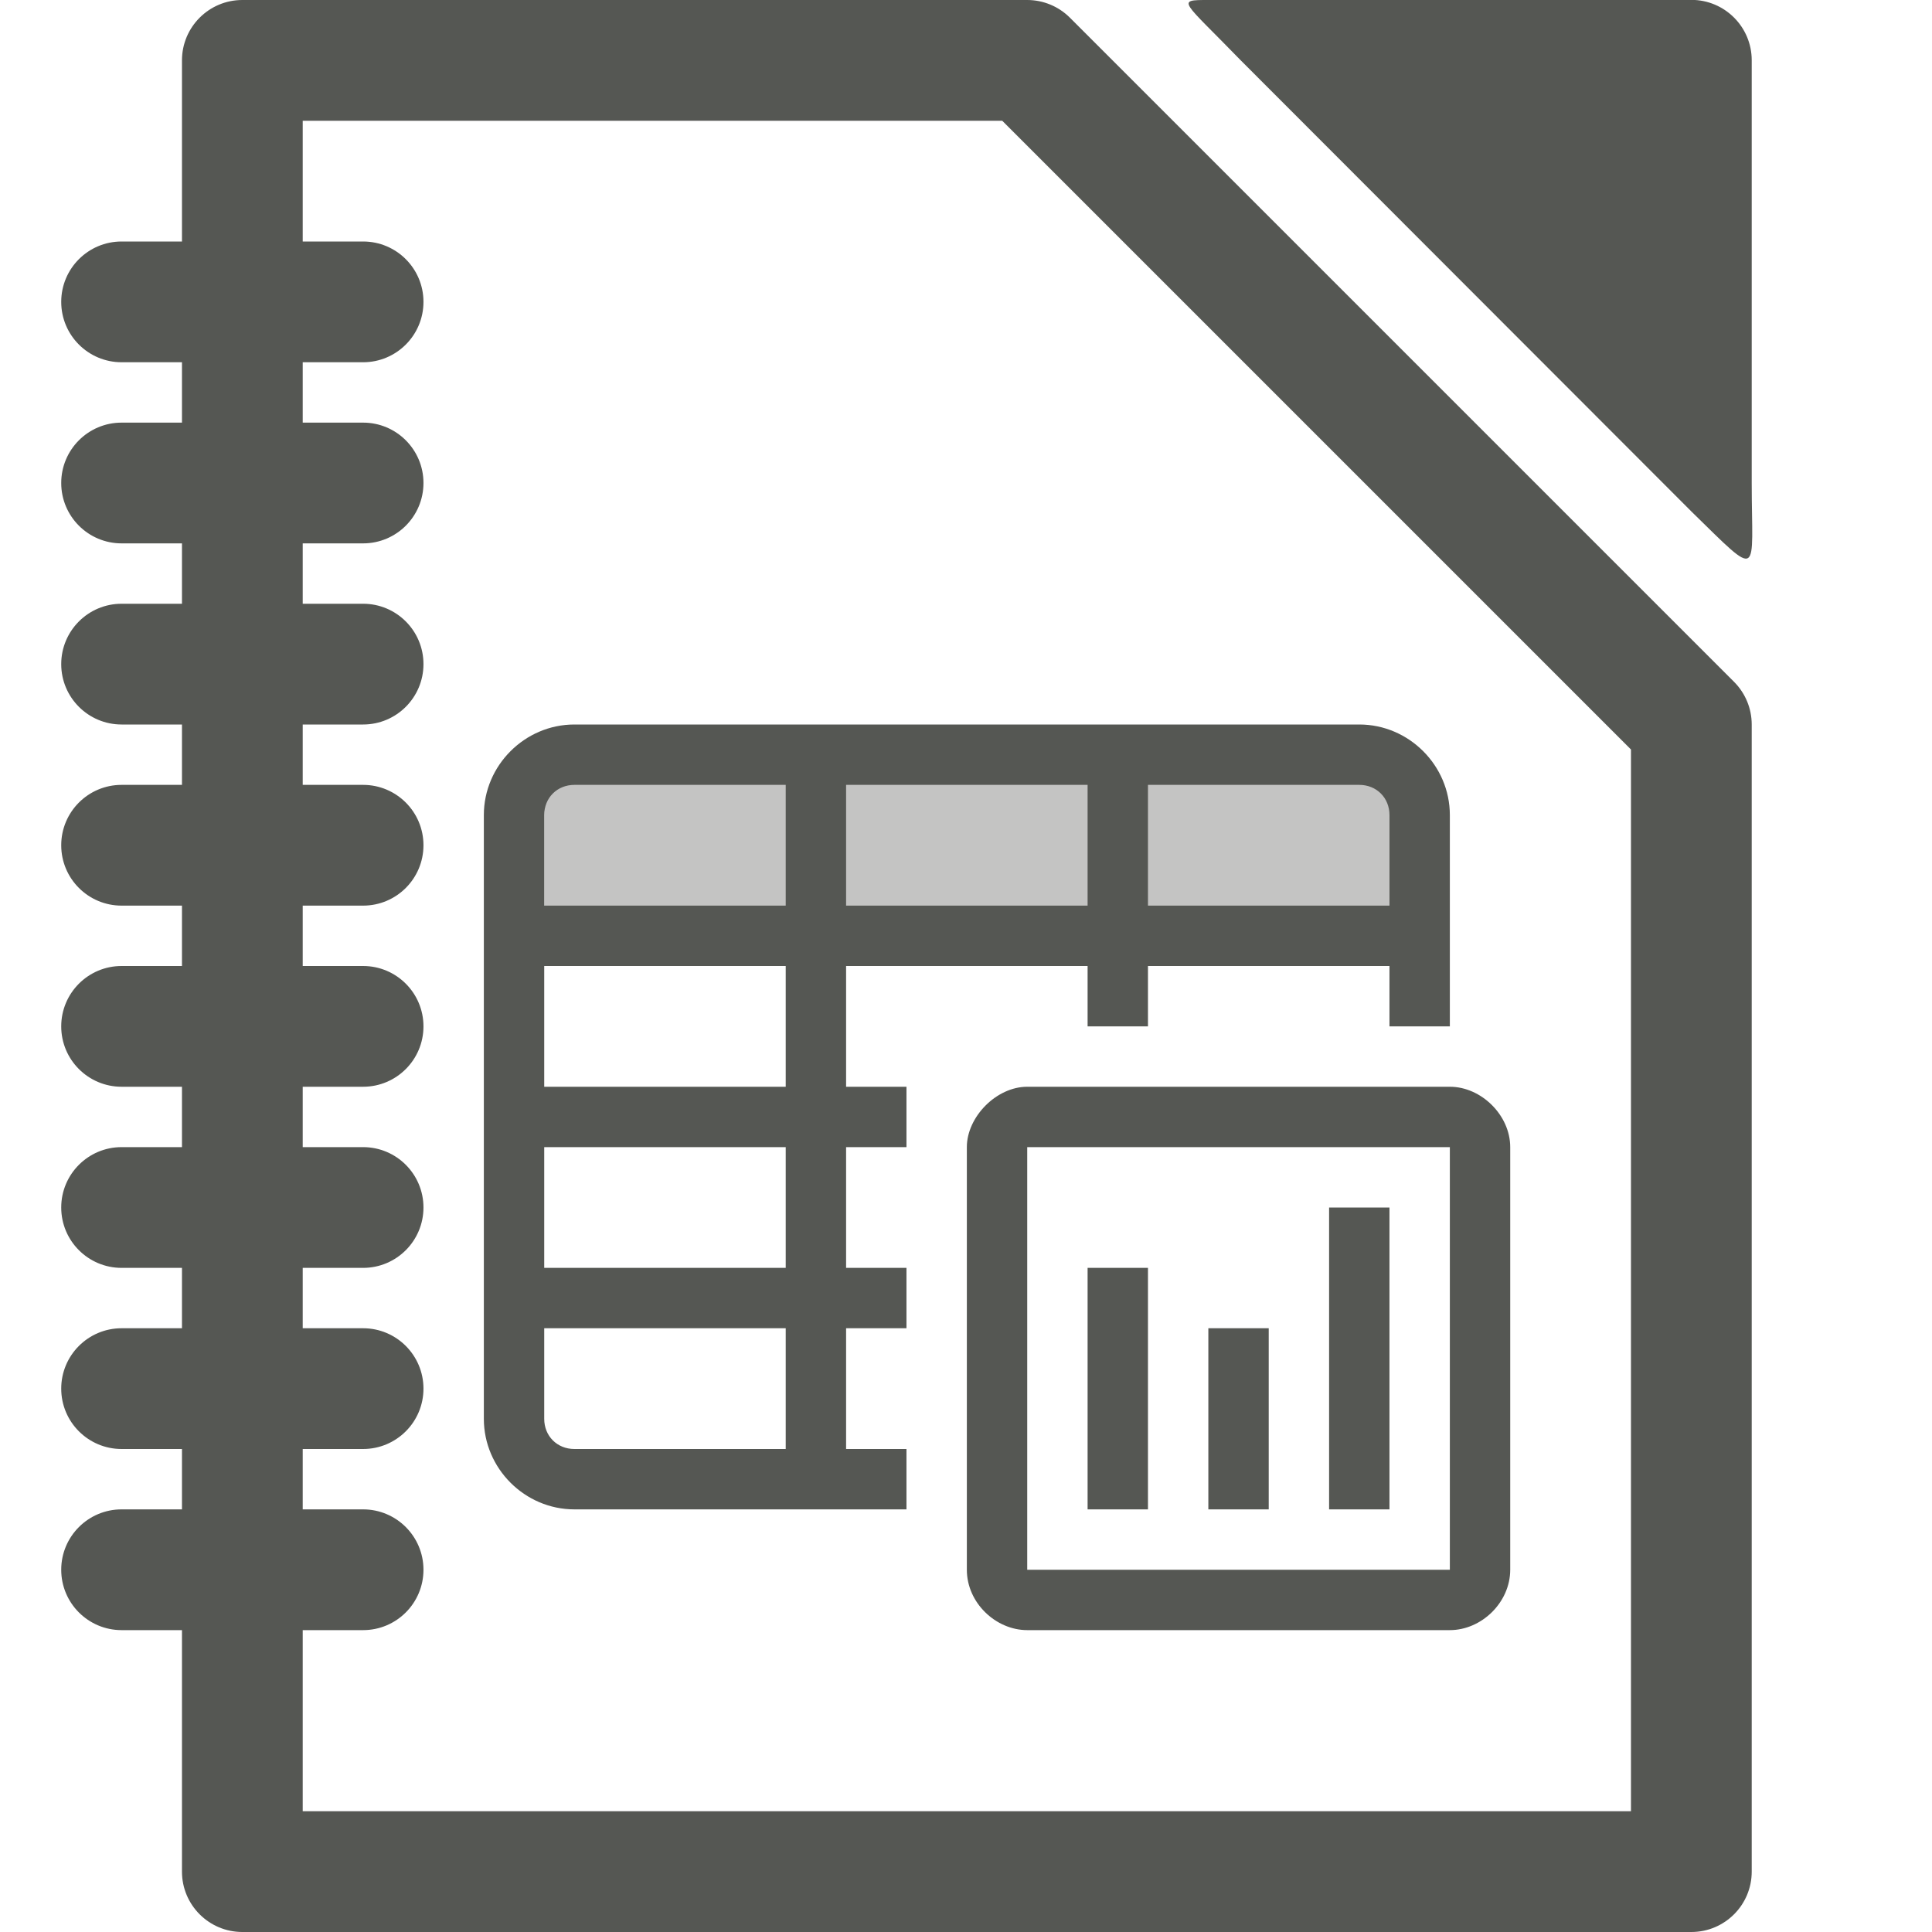
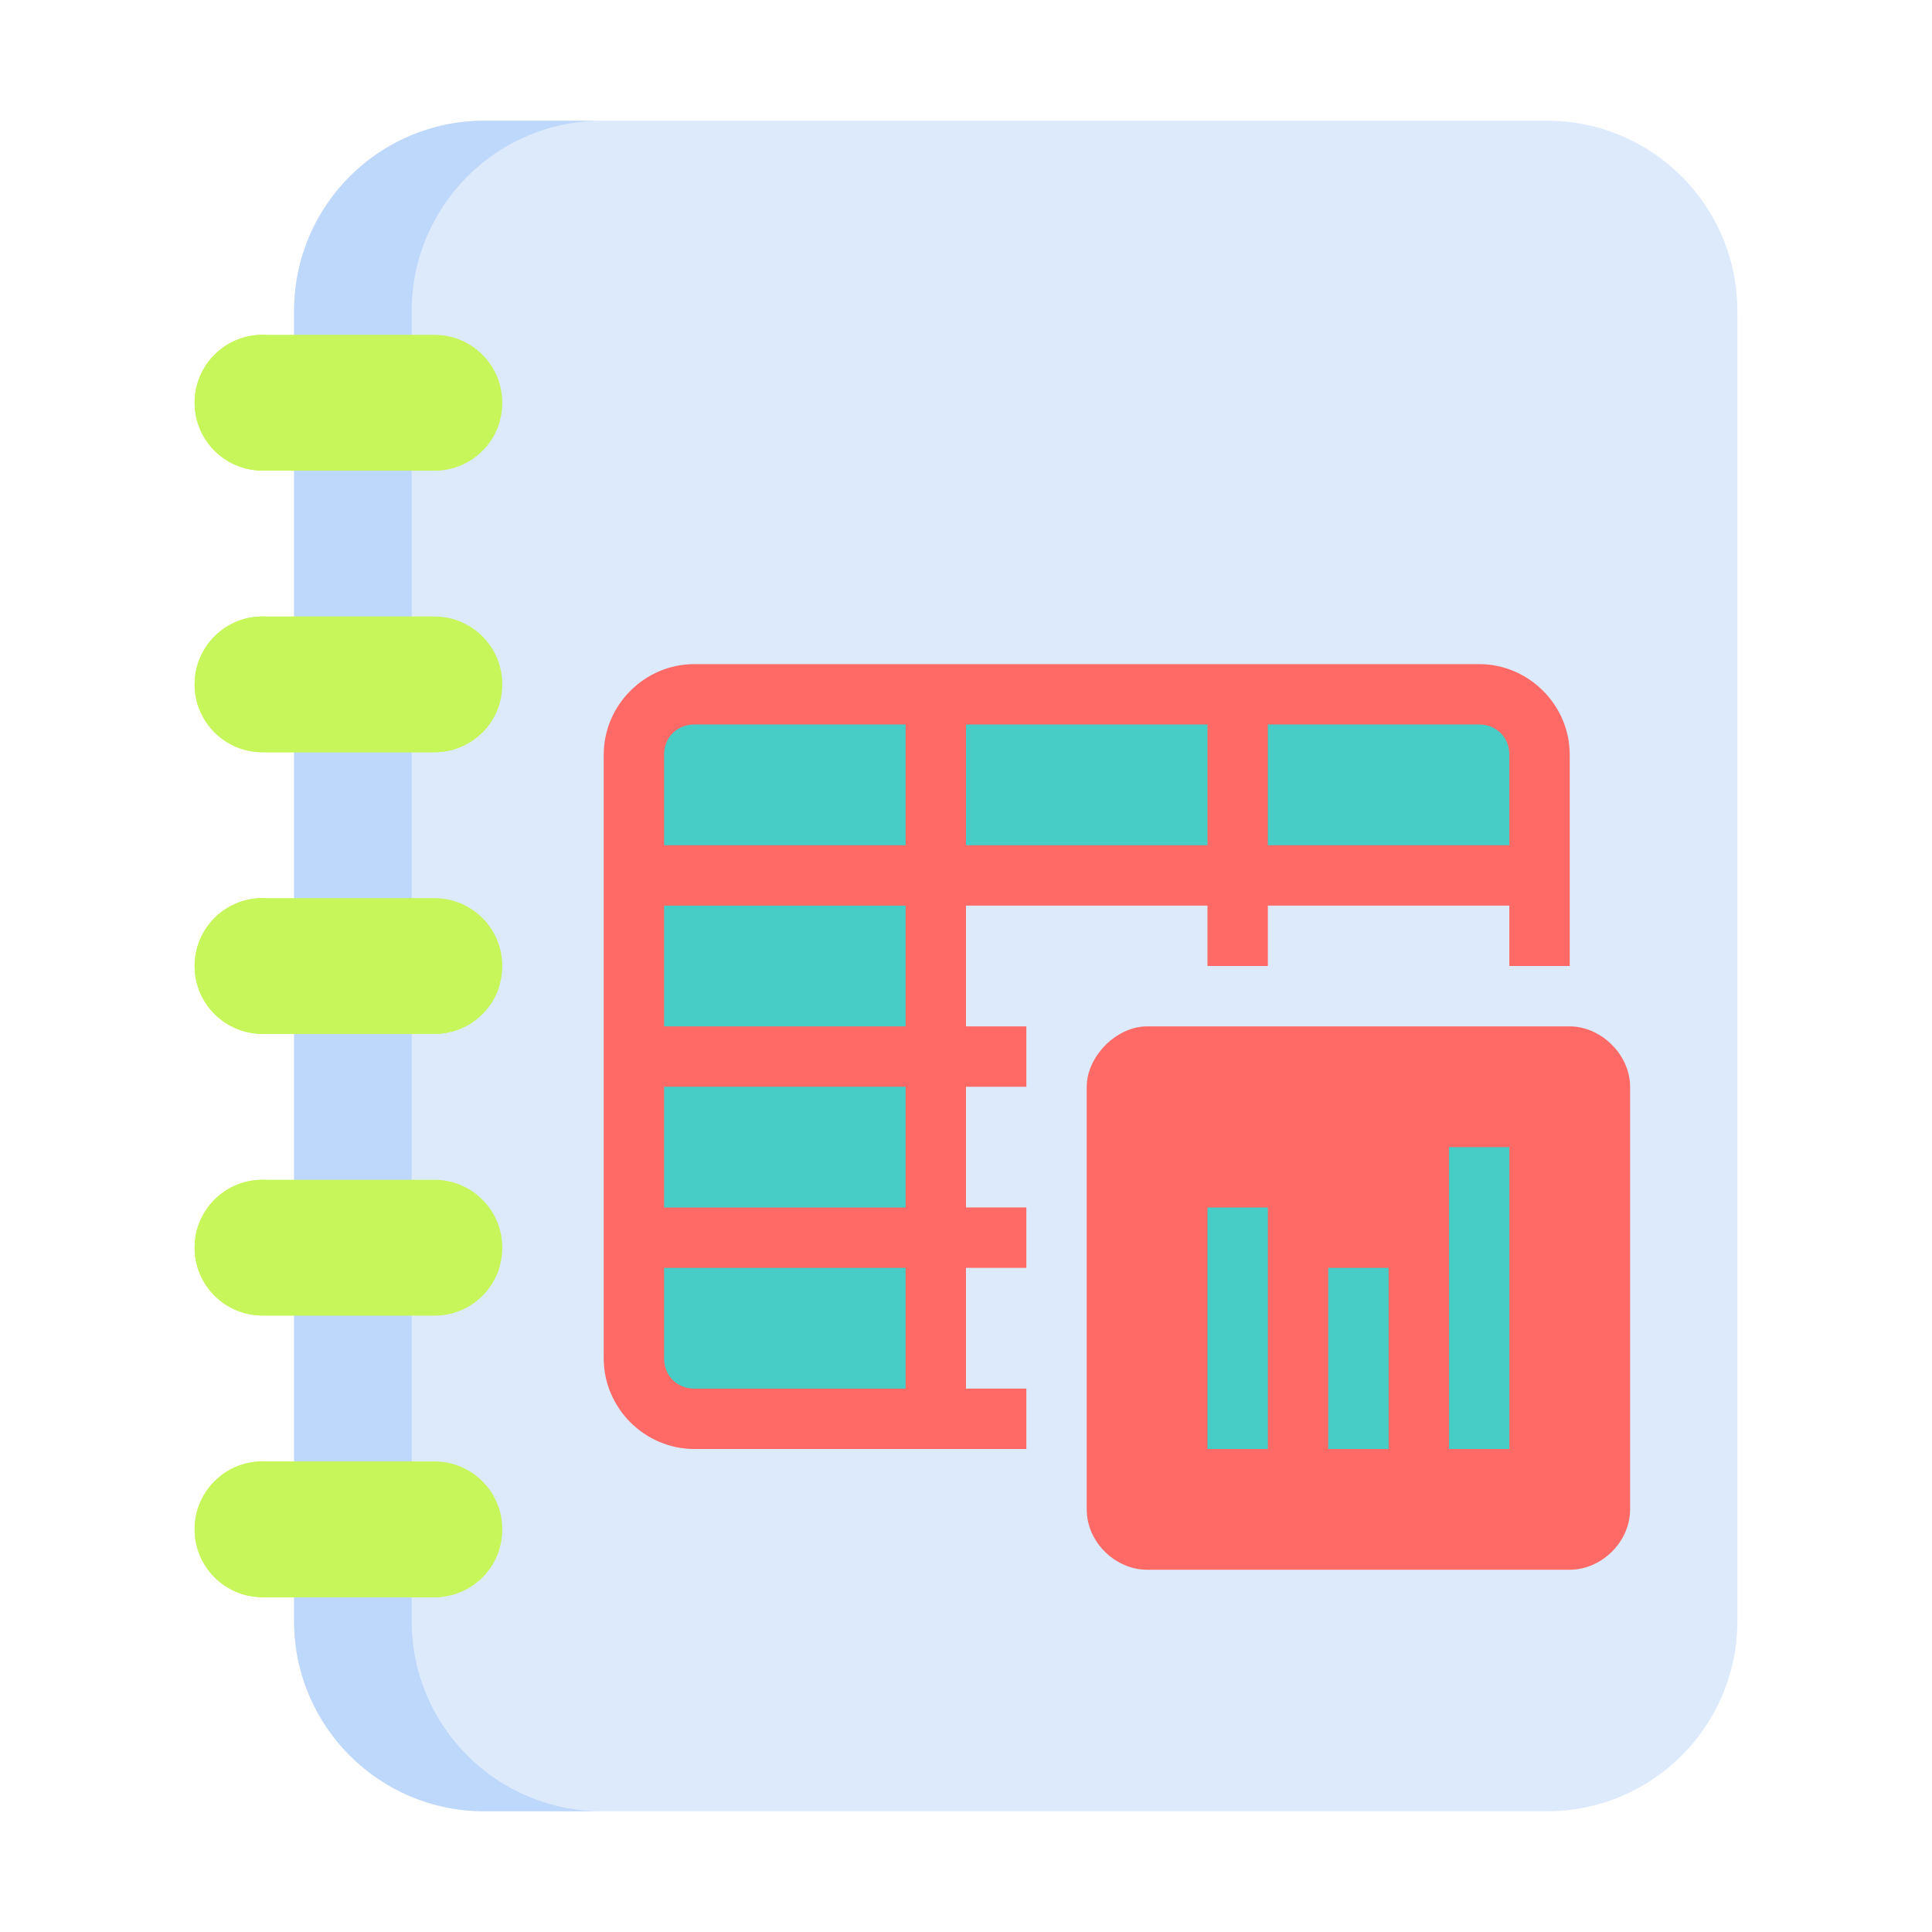
- <svg xmlns="http://www.w3.org/2000/svg" viewBox="0 0 32 32">
-   <g fill="#555753">
-     <path d="m28.014-.002-8 .002c-.547 0-.433 0 .537 1l7.463 7.471c1.172 1.145 1 1.068 1-.471v-7.002c-0-.552-.448-1-1-1zm-24.0.002a1 1 0 0 0 -1 1v3h-1a1 1 0 1 0 0 2h1v1h-1a1 1 0 1 0 0 2h1v1h-1a1 1 0 1 0 0 2h1v1h-1a1 1 0 1 0 0 2h1v1h-1a1 1 0 1 0 0 2h1v1h-1a1 1 0 1 0 0 2h1v1h-1a1 1 0 1 0 0 2h1v1h-1a1 1 0 1 0 0 2h1v4a1 1 0 0 0 1 1h24a1 1 0 0 0 1-1v-19a1 1 0 0 0 -.293-.707l-11-11a1 1 0 0 0 -.707-.293zm1 2h11.586l10.414 10.414v17.586h-22v-3h1a1 1 0 1 0 0-2h-1v-1h1a1 1 0 1 0 0-2h-1v-1h1a1 1 0 1 0 0-2h-1v-1h1a1 1 0 1 0 0-2h-1v-1h1a1 1 0 1 0 0-2h-1v-1h1a1 1 0 1 0 0-2h-1v-1h1a1 1 0 1 0 0-2h-1v-1h1a1 1 0 1 0 0-2h-1zm4.5 10c-.822 0-1.5.678-1.5 1.5v10c0 .822.678 1.5 1.5 1.5h5.5v-1h-1v-2h1v-1h-1v-2h1v-1h-1v-2h4v1h1v-1h4v1h1v-3.5c0-.822-.678-1.5-1.5-1.5zm0 1h3.5v2h-4v-1.5c0-.286.214-.5.5-.5zm4.5 0h4v2h-4zm5 0h3.5c.286 0 .5.214.5.5v1.5h-4zm-10 3h4v2h-4zm8 2c-.511 0-1 .5-1 1v7c0 .55.482 1 1 1h7c.523 0 1-.457 1-1v-7c0-.53-.481-1-1-1zm-8 1h4v2h-4zm8 0h7v7h-7zm5 1v5h1v-5zm-4 1v4h1v-4zm-9 1h4v2h-3.5c-.286 0-.5-.214-.5-.5zm11 0v3h1v-3z" />
-     <path d="m9.014 12.5v3h14v-3z" opacity=".35" />
+ <svg xmlns="http://www.w3.org/2000/svg" viewBox="0 0 32 32" version="1.1" id="svg8">
+   <defs id="defs12" />
+   <g id="g939" transform="translate(-0.03178531)">
+     <path style="fill:#ddeafb;stroke-width:1" id="path2-3" d="M 25.659,30 H 8.052 C 6.313,30 4.903,28.59 4.903,26.851 V 5.149 C 4.903,3.41 6.313,2 8.052,2 H 25.659 c 1.739,0 3.149,1.41 3.149,3.149 V 26.851 C 28.808,28.59 27.398,30 25.659,30 Z" />
+     <path style="fill:#bed8fb;stroke-width:1" id="path4-3" d="M 10,30 H 8.052 C 6.313,30 4.903,28.59 4.903,26.851 V 5.149 C 4.903,3.41 6.313,2 8.052,2 H 10 C 8.261,2 6.851,3.41 6.851,5.149 V 26.851 C 6.851,28.59 8.261,30 10,30 Z" />
+     <g transform="matrix(0.0546875,0,0,0.0546875,2.031813,2)" style="fill:#c7f65a;stroke-width:18.286" id="g36">
+       <g style="fill:#c7f65a;stroke-width:18.286" id="g10">
+         <path style="fill:#c7f65a;stroke-width:18.286" id="path6" d="M 95.001,105.954 H 42.929 c -11.352,0 -20.555,-9.203 -20.555,-20.555 0,-11.352 9.203,-20.555 20.555,-20.555 h 52.072 c 11.352,0 20.555,9.203 20.555,20.555 0,11.352 -9.203,20.555 -20.555,20.555 z" />
+         <path style="fill:#c7f65a;stroke-width:18.286" id="path8" d="m 114.619,91.542 c -0.999,3.214 -2.761,6.078 -5.079,8.396 -3.719,3.719 -8.86,6.016 -14.536,6.016 H 42.929 c -11.353,0 -20.552,-9.199 -20.552,-20.552 0,-5.677 2.297,-10.817 6.016,-14.536 3.719,-3.729 8.86,-6.027 14.536,-6.027 h 1.267 c -0.608,1.937 -0.937,4.008 -0.937,6.15 0,11.342 9.2,20.552 20.552,20.552 h 50.808 z" />
+       </g>
+       <g style="fill:#c7f65a;stroke-width:18.286" id="g16">
+         <path style="fill:#c7f65a;stroke-width:18.286" id="path12" d="M 95.001,447.161 H 42.929 c -11.352,0 -20.555,-9.203 -20.555,-20.555 0,-11.352 9.203,-20.555 20.555,-20.555 h 52.072 c 11.352,0 20.555,9.203 20.555,20.555 0,11.352 -9.203,20.555 -20.555,20.555 z" />
+         <path style="fill:#c7f65a;stroke-width:18.286" id="path14" d="m 114.619,432.749 c -0.999,3.214 -2.761,6.078 -5.079,8.396 -3.719,3.719 -8.86,6.016 -14.536,6.016 H 42.929 c -11.353,0 -20.552,-9.199 -20.552,-20.552 0,-5.677 2.297,-10.817 6.016,-14.536 3.719,-3.729 8.86,-6.027 14.536,-6.027 h 1.267 c -0.608,1.937 -0.937,4.008 -0.937,6.15 0,11.342 9.2,20.552 20.552,20.552 h 50.808 z" />
+       </g>
+       <g style="fill:#c7f65a;stroke-width:18.286" id="g22">
+         <path style="fill:#c7f65a;stroke-width:18.286" id="path18" d="M 95.001,361.859 H 42.929 c -11.352,0 -20.555,-9.203 -20.555,-20.555 0,-11.352 9.203,-20.555 20.555,-20.555 h 52.072 c 11.352,0 20.555,9.203 20.555,20.555 0,11.352 -9.203,20.555 -20.555,20.555 z" />
+         <path style="fill:#c7f65a;stroke-width:18.286" id="path20" d="m 114.619,347.447 c -0.999,3.214 -2.761,6.078 -5.079,8.396 -3.719,3.719 -8.86,6.016 -14.536,6.016 H 42.929 c -11.353,0 -20.552,-9.199 -20.552,-20.552 0,-5.677 2.297,-10.817 6.016,-14.536 3.719,-3.729 8.86,-6.027 14.536,-6.027 h 1.267 c -0.608,1.937 -0.937,4.008 -0.937,6.15 0,11.342 9.2,20.552 20.552,20.552 h 50.808 z" />
+       </g>
+       <g style="fill:#c7f65a;stroke-width:18.286" id="g28">
+         <path style="fill:#c7f65a;stroke-width:18.286" id="path24" d="M 95.001,276.557 H 42.929 c -11.352,0 -20.555,-9.203 -20.555,-20.555 0,-11.352 9.203,-20.555 20.555,-20.555 h 52.072 c 11.352,0 20.555,9.203 20.555,20.555 0,11.353 -9.203,20.555 -20.555,20.555 z" />
+         <path style="fill:#c7f65a;stroke-width:18.286" id="path26" d="m 114.619,262.145 c -0.999,3.214 -2.761,6.078 -5.079,8.396 -3.719,3.719 -8.86,6.016 -14.536,6.016 H 42.929 c -11.353,0 -20.552,-9.199 -20.552,-20.552 0,-5.677 2.297,-10.817 6.016,-14.536 3.719,-3.729 8.86,-6.027 14.536,-6.027 h 1.267 c -0.608,1.937 -0.937,4.008 -0.937,6.15 0,11.342 9.2,20.552 20.552,20.552 h 50.808 z" />
+       </g>
+       <g style="fill:#c7f65a;stroke-width:18.286" id="g34">
+         <path style="fill:#c7f65a;stroke-width:18.286" id="path30" d="M 95.001,191.255 H 42.929 c -11.352,0 -20.555,-9.203 -20.555,-20.555 0,-11.352 9.203,-20.555 20.555,-20.555 h 52.072 c 11.352,0 20.555,9.203 20.555,20.555 0,11.353 -9.203,20.555 -20.555,20.555 z" />
+         <path style="fill:#c7f65a;stroke-width:18.286" id="path32" d="m 114.619,176.843 c -0.999,3.214 -2.761,6.078 -5.079,8.396 -3.719,3.719 -8.86,6.016 -14.536,6.016 H 42.929 c -11.353,0 -20.552,-9.199 -20.552,-20.552 0,-5.677 2.297,-10.817 6.016,-14.536 3.719,-3.729 8.86,-6.027 14.536,-6.027 h 1.267 c -0.608,1.937 -0.937,4.008 -0.937,6.15 0,11.342 9.2,20.552 20.552,20.552 h 50.808 z" />
+       </g>
+     </g>
+   </g>
+   <g id="g917" transform="translate(41.57955,-3.983048)">
+     <path d="m -30.58,15.483 v 3 h 14 v -3 z" id="path4" style="opacity:1;fill:#47cdc6" />
+     <path id="path897" d="m -30.08,14.983 c -0.822,0 -1.5,0.678 -1.5,1.5 v 10 c 0,0.822 0.678,1.5 1.5,1.5 h 5.5 v -1 h -1 v -2 h 1 v -1 h -1 v -2 h 1 v -1 h -1 v -2 h 4 v 1 h 1 v -1 h 4 v 1 h 1 v -3.5 c 0,-0.822 -0.678,-1.5 -1.5,-1.5 z" style="fill:#ff6a66" />
+     <path id="path895" d="m -30.08,15.983 h 3.5 v 2 h -4 v -1.5 c 0,-0.286 0.214,-0.5 0.5,-0.5 z" style="fill:#47cdc6" />
+     <path id="path893" d="m -25.58,15.983 h 4 v 2 h -4 z" style="fill:#47cdc6" />
+     <path id="path891" d="m -20.58,15.983 h 3.5 c 0.286,0 0.5,0.214 0.5,0.5 v 1.5 h -4 z" style="fill:#47cdc6" />
+     <path id="path889" d="m -30.58,18.983 h 4 v 2 h -4 z" style="fill:#47cdc6" />
+     <path id="path887" d="m -22.58,20.983 c -0.511,0 -1,0.5 -1,1 v 7 c 0,0.55 0.482,1 1,1 h 7 c 0.523,0 1,-0.457 1,-1 v -7 c 0,-0.53 -0.481,-1 -1,-1 z" style="fill:#ff6a66" />
+     <path id="path885" d="m -30.58,21.983 h 4 v 2 h -4 z" style="fill:#47cdc6" />
+     <path id="path881" d="m -17.58,22.983 v 5 h 1 v -5 z" style="fill:#47cdc6" />
+     <path id="path879" d="m -21.58,23.983 v 4 h 1 v -4 z" style="fill:#47cdc6" />
+     <path id="path877" d="m -30.58,24.983 h 4 v 2 h -3.5 c -0.286,0 -0.5,-0.214 -0.5,-0.5 z" style="fill:#47cdc6" />
+     <path id="path2" d="m -19.58,24.983 v 3 h 1 v -3 z" style="fill:#47cdc6" />
  </g>
</svg>
